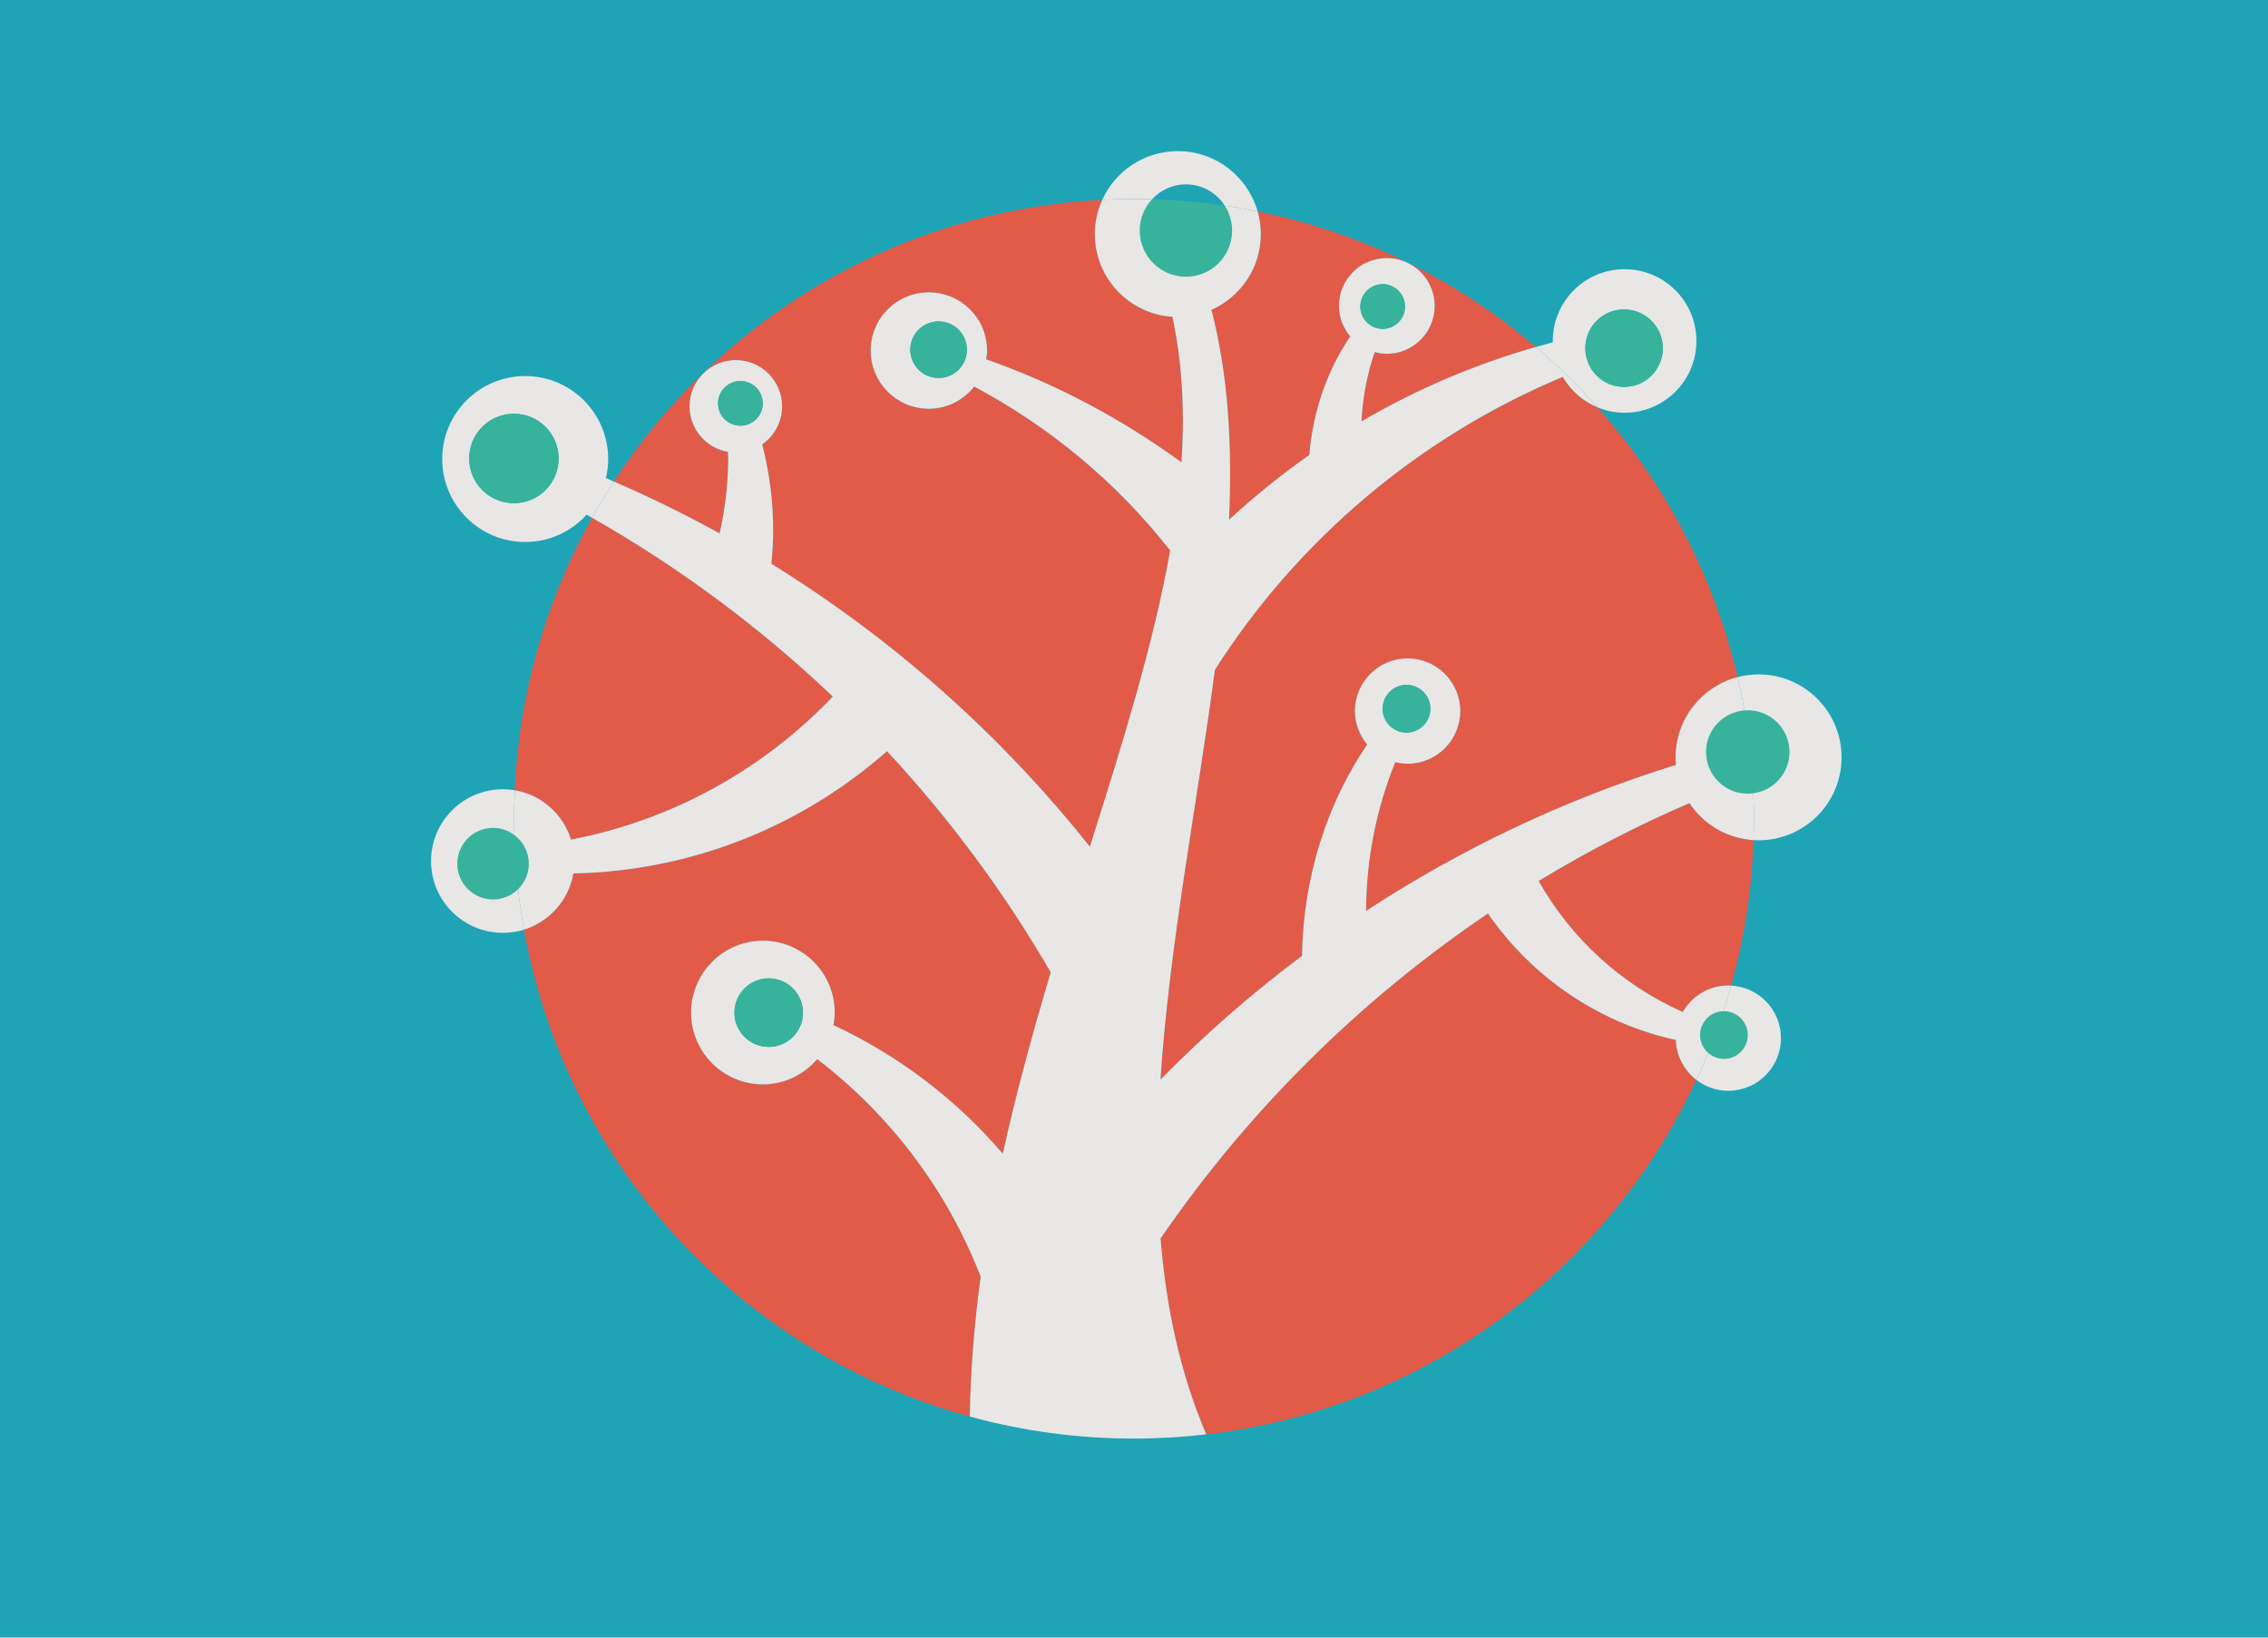
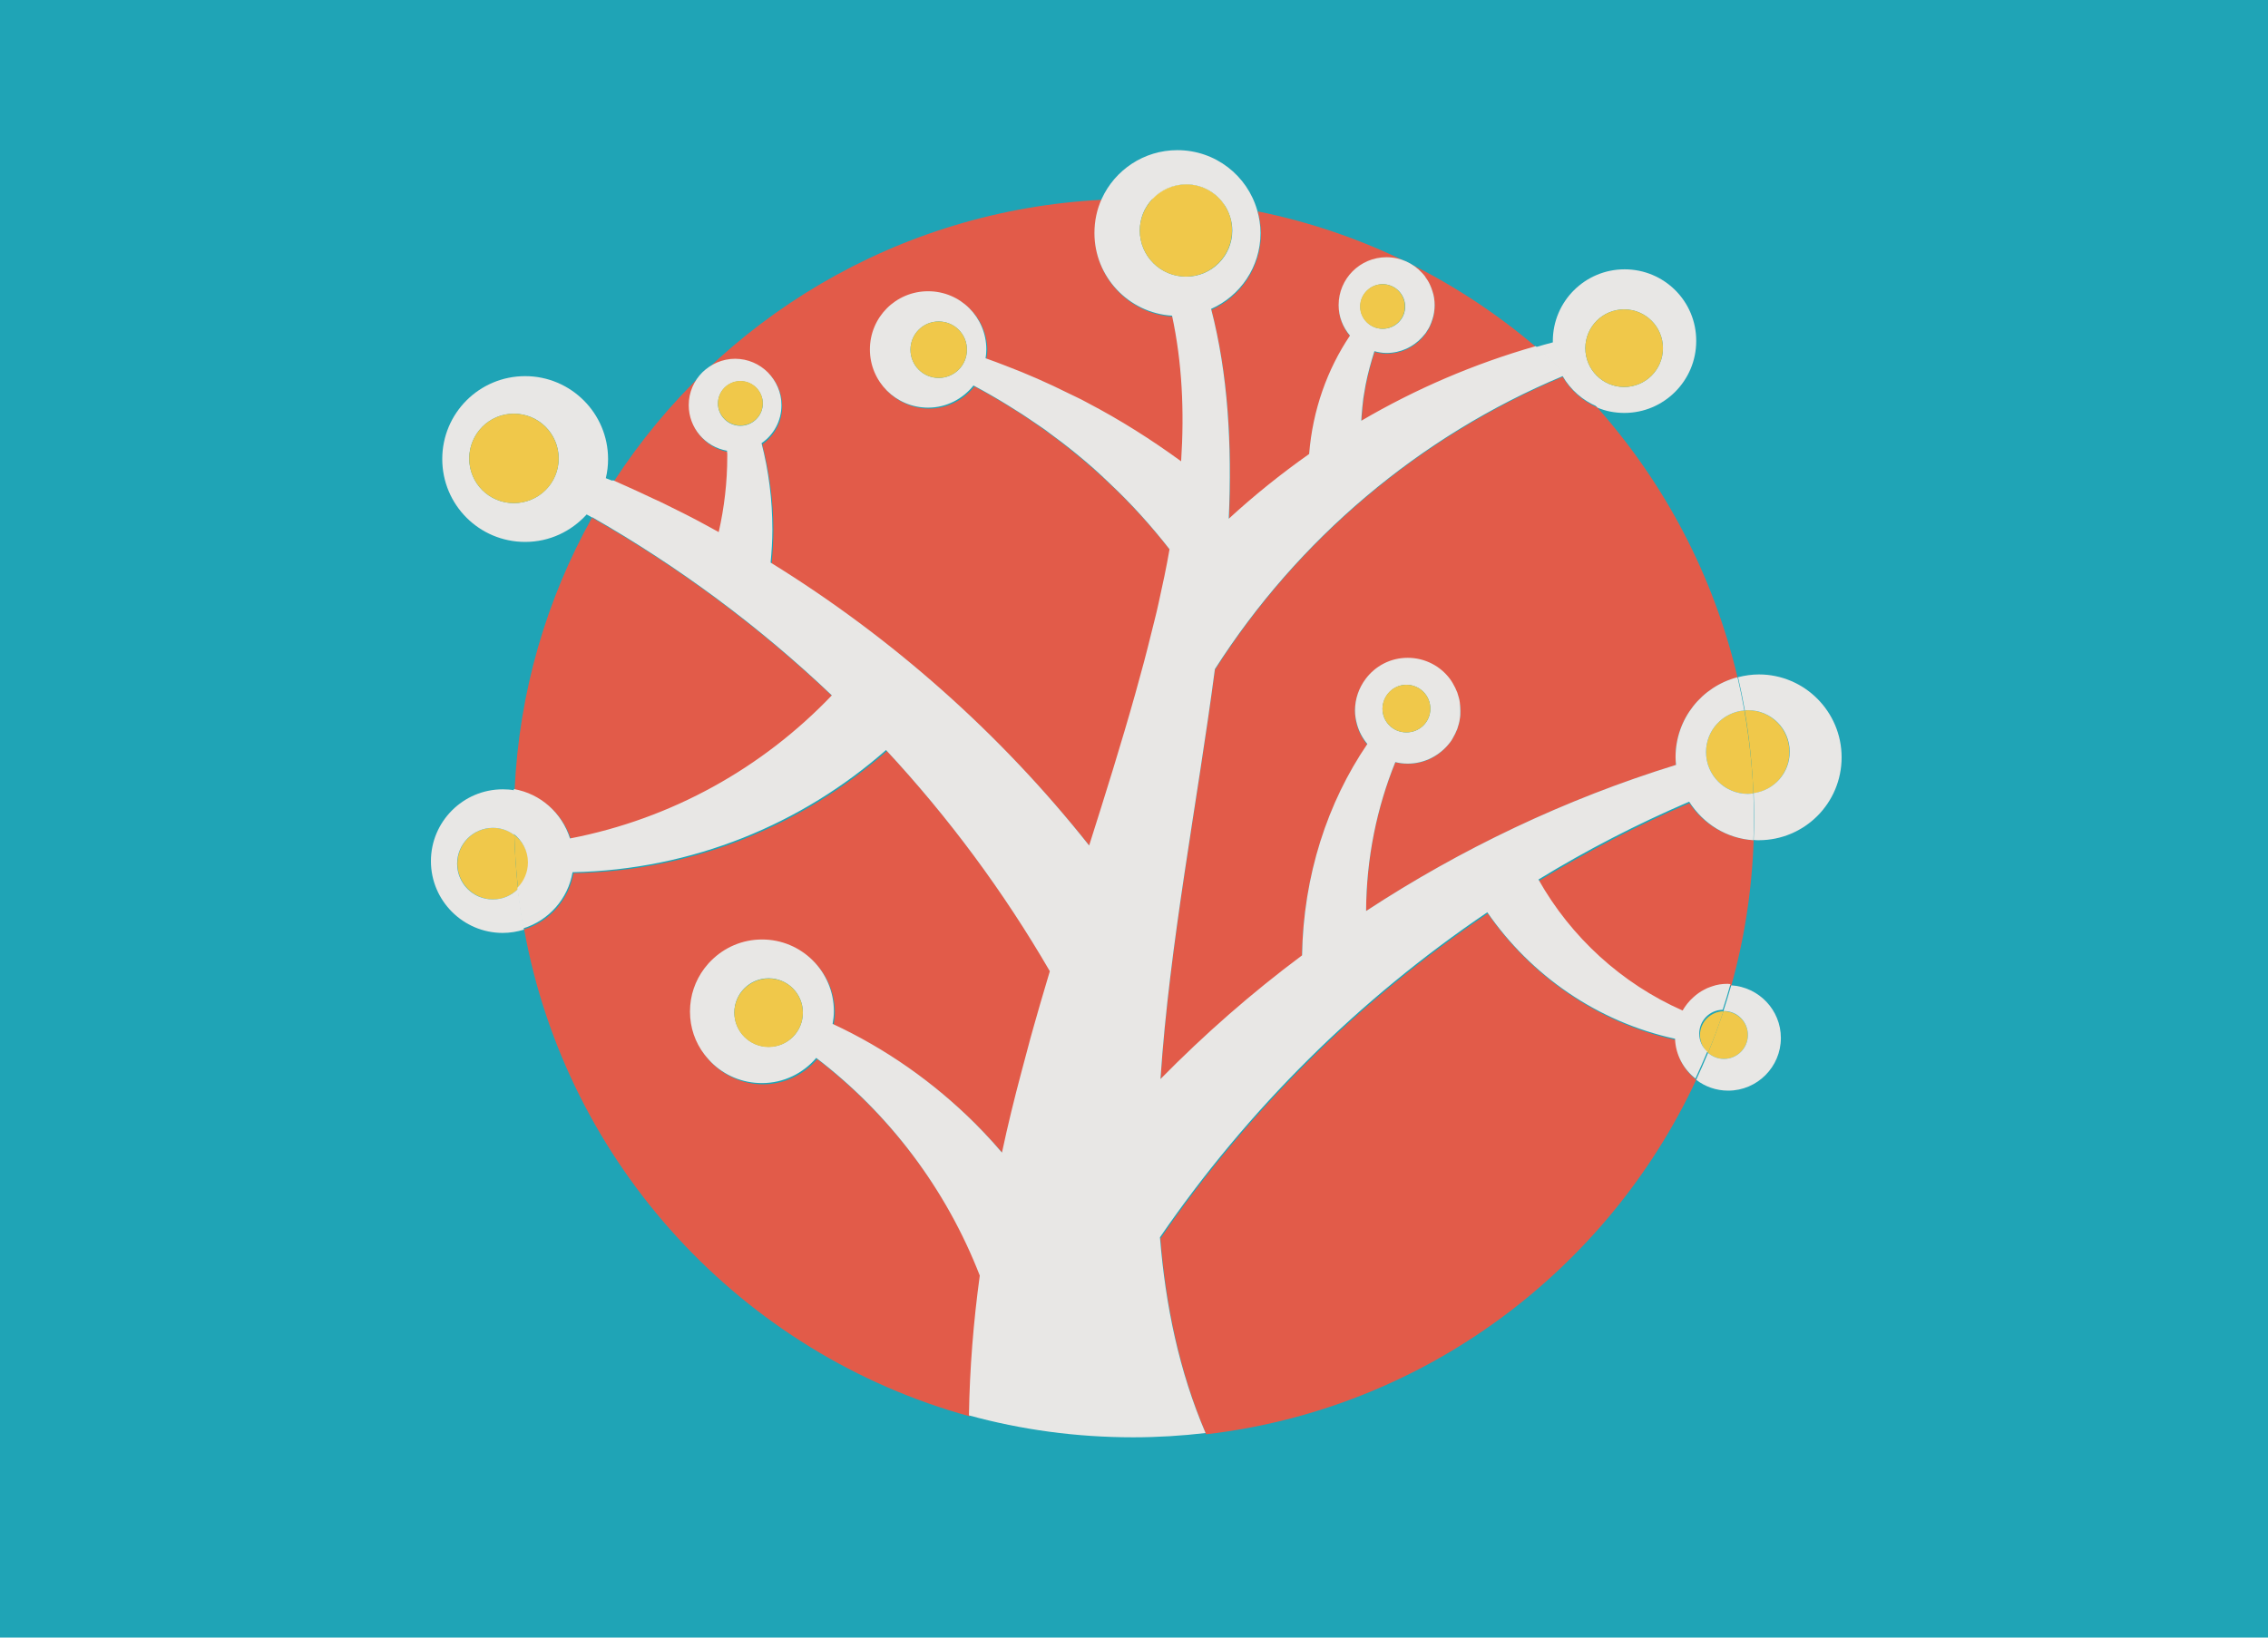
- <svg xmlns="http://www.w3.org/2000/svg" version="1.1" id="fractals" x="0px" y="0px" viewBox="0 0 900 650" style="enable-background:new 0 0 900 650;" xml:space="preserve">
+ <svg xmlns="http://www.w3.org/2000/svg" version="1.1" id="fractals" x="0px" y="0px" viewBox="144 72 900 650" style="enable-background:new 144 72 900 650;" xml:space="preserve">
+   <style type="text/css">
+ 	.st0{fill:#1FA4B6;}
+ 	.st1{fill:#F0C84A;}
+ 	.st2{fill:#E25B49;}
+ 	.st3{fill:#E8E7E5;}
+ </style>
  <g id="XMLID_1_">
    <g>
-       <rect style="fill:#1FA4B6;" width="900" height="650" />
+       <path class="st0" d="M144,72v650h900V72H144z M630,153.6c-9.5-1.4-19.1-2.2-28.9-2.5c3.3-3.6,8.1-5.9,13.5-5.9    C621.1,145.2,626.8,148.6,630,153.6z" />
    </g>
-     <g>
- 	</g>
  </g>
-   <path style="fill:none;" d="M486.03,81.63c-9.46-1.39-19.1-2.24-28.89-2.52c3.35-3.64,8.14-5.93,13.48-5.93  C477.1,73.18,482.78,76.56,486.03,81.63z" />
-   <path style="fill:#37B39C;" d="M205.59,352.92c-2.57,2.52-6.08,4.08-9.95,4.08c-7.83,0-14.17-6.37-14.17-14.17  c0-7.82,6.34-14.23,14.17-14.23c3.16,0,6.08,1.06,8.44,2.82C204.27,338.67,204.79,345.84,205.59,352.92z" />
-   <path style="fill:#37B39C;" d="M710.11,298.45c0,8.41-6.25,15.33-14.33,16.41c-0.46-11.16-1.64-22.13-3.53-32.87  c0.43-0.03,0.87-0.06,1.31-0.06C702.69,281.93,710.11,289.34,710.11,298.45z" />
-   <path style="fill:#37B39C;" d="M693.56,410.84c0,5.21-4.25,9.45-9.46,9.45c-2.41,0-4.6-0.91-6.27-2.38  c2.21-5.42,4.24-10.94,6.07-16.54c0.06,0,0.13-0.01,0.2-0.01C689.31,401.36,693.56,405.61,693.56,410.84z" />
-   <path style="fill:#37B39C;" d="M488.93,91.5c0,10.12-8.19,18.33-18.31,18.33c-10.13,0-18.34-8.21-18.34-18.33  c0-4.78,1.85-9.13,4.86-12.39c9.79,0.28,19.43,1.13,28.89,2.52C487.86,84.48,488.93,87.86,488.93,91.5z" />
-   <path style="fill:#E25B49;" d="M288.982,181.585c0-0.729-0.097-1.491-0.115-2.221c-8.635-1.491-15.23-9.012-15.23-18.08  c0-10.107,8.226-18.36,18.337-18.36c10.166,0,18.39,8.253,18.39,18.36c0,6.277-3.152,11.77-7.906,15.097  c2.837,10.966,4.356,22.446,4.356,34.334c0,4.411-0.302,8.723-0.714,13.069c48.384,29.893,91.136,67.94,126.394,112.296  c12.984-41.063,25.241-80.31,31.868-117.563c-20.992-26.792-47.495-48.949-77.774-65.085c-4.217,5.32-10.671,8.807-17.977,8.807  c-12.747,0-23.101-10.331-23.101-23.11c0-12.747,10.354-23.081,23.101-23.081c12.747,0,23.08,10.334,23.08,23.081  c0,1.201-0.172,2.338-0.35,3.487c27.966,9.829,53.982,23.745,77.49,40.901c1.361-19.881,0.38-39.162-3.567-57.766  c-17.186-1.117-30.799-15.377-30.799-32.822c0-4.856,1.058-9.461,2.943-13.61c-81.246,4.096-152.088,47.617-193.809,111.81  c14.35,6.218,28.354,13.1,41.959,20.608C287.726,202.026,288.982,191.981,288.982,181.585z" />
-   <path style="fill:#E25B49;" d="M226.599,333.26c40.521-7.768,76.538-28.091,103.9-56.782c-28.767-27.34-60.82-51.222-95.562-70.967  c-17.975,32.283-28.894,69.027-30.669,108.161C214.892,315.452,223.439,323.15,226.599,333.26z" />
-   <path style="fill:#37B39C;" d="M695.78,314.86c-0.73,0.1-1.47,0.17-2.22,0.17c-9.15,0-16.56-7.42-16.56-16.58  c0-8.67,6.72-15.78,15.25-16.46C694.14,292.73,695.32,303.7,695.78,314.86z" />
-   <path style="fill:#E25B49;" d="M670.418,318.775c-20.74,8.937-40.731,19.269-59.85,30.911  c12.939,22.918,32.992,41.275,57.199,51.996c3.615-6.277,10.306-10.526,18.075-10.526c0.382,0,0.754,0.037,1.131,0.057  c5.15-18.469,8.192-37.814,8.866-57.761C685.208,332.804,675.948,327.119,670.418,318.775z" />
-   <path style="fill:#37B39C;" d="M209.84,342.83c0,3.94-1.63,7.52-4.25,10.09c-0.8-7.08-1.32-14.25-1.51-21.5  C207.57,334.02,209.84,338.17,209.84,342.83z" />
-   <path style="fill:#E25B49;" d="M480.718,122.992c6.722,25.803,8.31,53.862,6.992,83.315c10.021-9.25,20.66-17.845,31.866-25.741  c1.426-17.565,7.226-33.669,16.234-47.051c-2.758-3.305-4.469-7.489-4.469-12.112c0-10.461,8.493-18.959,18.992-18.959  c10.479,0,18.992,8.498,18.992,18.959c0,10.494-8.513,19.024-18.992,19.024c-1.684,0-3.267-0.322-4.824-0.7  c-2.945,8.628-4.753,17.92-5.245,27.554c21.523-12.612,44.73-22.575,69.216-29.571c-31.091-26.5-68.853-45.401-110.426-53.814  c0.817,2.871,1.263,5.897,1.263,9.03C500.317,106.371,492.248,117.884,480.718,122.992z" />
-   <path style="fill:#E25B49;" d="M620.143,149.59c-57.037,23.872-105.181,64.71-138.029,116.265  c-7.024,53.133-18.037,108.811-21.622,162.683c17.435-17.79,36.225-34.184,56.18-49.141c0.51-31.641,10.097-60.686,25.858-83.862  c-2.982-3.649-4.866-8.22-4.866-13.284c0-11.545,9.367-20.902,20.893-20.902c11.538,0,20.91,9.357,20.91,20.902  c0,11.533-9.372,20.89-20.91,20.89c-1.681,0-3.295-0.257-4.866-0.632c-7.309,17.94-11.508,37.918-11.605,59.065  c37.731-24.667,79.013-44.355,123.004-57.961c-0.097-0.977-0.16-1.996-0.16-3.015c0-15.288,10.444-28.149,24.603-31.841  c-9.458-40.438-28.898-77.03-55.571-107.056C628.133,159.293,623.282,154.995,620.143,149.59z" />
-   <path style="fill:#37B39C;" d="M683.9,401.37c-1.83,5.6-3.86,11.12-6.07,16.54c-1.96-1.74-3.2-4.26-3.2-7.07  C674.63,405.68,678.75,401.48,683.9,401.37z" />
-   <path style="fill:#E25B49;" d="M324.287,420.382c-5.231,6.095-12.892,10.022-21.529,10.022c-15.729,0-28.503-12.744-28.503-28.464  c0-15.762,12.774-28.541,28.503-28.541c15.724,0,28.486,12.779,28.486,28.541c0,1.674-0.202,3.292-0.492,4.946  c25.923,12.102,48.814,29.58,67.183,51.072c5.39-24.507,12-48.509,19.039-72.007c-18.385-31.706-40.199-61.126-64.995-87.789  c-33.304,29.388-76.743,47.552-124.445,48.542c-1.858,10.573-9.519,19.174-19.605,22.295  c16.87,93.427,86.499,168.492,176.924,193.264c0.277-18.739,1.835-37.235,4.315-55.506  C375.821,472.293,353.188,442.486,324.287,420.382z" />
-   <path style="fill:#E25B49;" d="M665.01,412.776c-30.804-6.749-57.232-25.074-74.555-50.193  c-50.987,34.496-95.117,78.284-129.913,129.011c2.184,27.107,7.661,53.227,18.131,77.733  c86.447-10.037,159.216-64.881,194.485-140.711C668.381,424.932,665.239,419.227,665.01,412.776z" />
-   <path style="fill:#E8E7E5;" d="M730.78,300.6c0,18.21-14.74,32.92-32.9,32.92c-0.69,0-1.37-0.03-2.04-0.07  c0.09-2.8,0.16-5.62,0.16-8.45c0-3.4-0.09-6.77-0.22-10.14c8.08-1.08,14.33-8,14.33-16.41c0-9.11-7.42-16.52-16.55-16.52  c-0.44,0-0.88,0.03-1.31,0.06c-0.79-4.45-1.7-8.86-2.72-13.23c2.67-0.7,5.46-1.07,8.35-1.07  C716.04,267.69,730.78,282.43,730.78,300.6z" />
-   <path style="fill:#E8E7E5;" d="M240.44,189.76c0.57-2.44,0.9-4.98,0.9-7.57c0-18.18-14.76-32.92-32.92-32.92  c-18.19,0-32.93,14.74-32.93,32.92c0,18.19,14.74,32.94,32.93,32.94c9.67,0,18.34-4.19,24.36-10.85c0.73,0.4,1.44,0.82,2.16,1.23  c2.73-4.9,5.61-9.7,8.66-14.38C242.55,190.67,241.5,190.21,240.44,189.76z M203.91,199.72c-9.78,0-17.72-7.93-17.72-17.73  c0-9.82,7.94-17.76,17.72-17.76c9.82,0,17.76,7.94,17.76,17.76C221.67,191.79,213.73,199.72,203.91,199.72z" />
-   <path style="fill:#37B39C;" d="M221.67,181.99c0,9.8-7.94,17.73-17.76,17.73c-9.78,0-17.72-7.93-17.72-17.73  c0-9.82,7.94-17.76,17.72-17.76C213.73,164.23,221.67,172.17,221.67,181.99z" />
-   <path style="fill:#E8E7E5;" d="M706.73,412.05c0,11.54-9.36,20.9-20.89,20.9c-4.78,0-9.17-1.63-12.68-4.33  c1.64-3.53,3.2-7.1,4.67-10.71c1.67,1.47,3.86,2.38,6.27,2.38c5.21,0,9.46-4.24,9.46-9.45c0-5.23-4.25-9.48-9.46-9.48  c-0.07,0-0.14,0.01-0.2,0.01c1.09-3.35,2.12-6.74,3.07-10.16C697.97,391.81,706.73,400.89,706.73,412.05z" />
-   <path style="fill:#E8E7E5;" d="M207.93,369c-2.65,0.82-5.46,1.26-8.38,1.26c-15.74,0-28.5-12.77-28.5-28.5  c0-15.73,12.76-28.48,28.5-28.48c1.61,0,3.19,0.13,4.72,0.39C204.1,317.43,204,321.2,204,325c0,2.15,0.03,4.29,0.08,6.42  c-2.36-1.76-5.28-2.82-8.44-2.82c-7.83,0-14.17,6.41-14.17,14.23c0,7.8,6.34,14.17,14.17,14.17c3.87,0,7.38-1.56,9.95-4.08  C206.2,358.34,206.97,363.7,207.93,369z" />
-   <path style="fill:#E8E7E5;" d="M457.141,79.11c3.352-3.637,8.143-5.931,13.481-5.931c6.478,0,12.156,3.377,15.41,8.455  c4.378,0.643,8.721,1.393,13.022,2.263c-3.926-13.801-16.615-23.907-31.667-23.907c-13.328,0-24.801,7.928-29.979,19.327  C441.579,79.107,445.777,79,450,79C452.389,79,454.768,79.043,457.141,79.11z" />
-   <path style="fill:#E8E7E5;" d="M644.67,106.85c-15.74,0-28.49,12.74-28.49,28.5c0,0.16,0.05,0.36,0.05,0.51  c-2.26,0.59-4.51,1.21-6.75,1.85c8.71,7.42,16.89,15.44,24.48,23.99c3.3,1.36,6.91,2.13,10.71,2.13c15.74,0,28.51-12.75,28.51-28.48  C673.18,119.59,660.41,106.85,644.67,106.85z M644.46,153.58c-8.5,0-15.36-6.88-15.36-15.38c0-8.49,6.86-15.37,15.36-15.37  s15.4,6.88,15.4,15.37C659.86,146.7,652.96,153.58,644.46,153.58z" />
-   <path style="fill:#37B39C;" d="M659.86,138.2c0,8.5-6.9,15.38-15.4,15.38s-15.36-6.88-15.36-15.38c0-8.49,6.86-15.37,15.36-15.37  S659.86,129.71,659.86,138.2z" />
-   <path style="fill:#E8E7E5;" d="M695.84,333.45c0.09-2.8,0.16-5.62,0.16-8.45c0-3.4-0.09-6.77-0.22-10.14  c-0.73,0.1-1.47,0.17-2.22,0.17c-9.15,0-16.56-7.42-16.56-16.58c0-8.67,6.72-15.78,15.25-16.46c-0.79-4.45-1.7-8.86-2.72-13.23  c-14.16,3.69-24.6,16.55-24.6,31.84c0,1.02,0.06,2.04,0.16,3.01c-43.99,13.61-85.27,33.3-123,57.96  c0.09-21.14,4.29-41.12,11.6-59.06c1.57,0.37,3.19,0.63,4.87,0.63c11.54,0,20.91-9.36,20.91-20.89c0-11.54-9.37-20.9-20.91-20.9  c-11.53,0-20.89,9.36-20.89,20.9c0,5.06,1.88,9.64,4.86,13.28c-15.76,23.18-25.35,52.23-25.86,83.87  c-19.95,14.95-38.74,31.35-56.18,49.14c3.59-53.87,14.6-109.55,21.62-162.69c32.85-51.55,81-92.39,138.03-116.26  c3.14,5.41,7.99,9.7,13.82,12.11c-7.59-8.55-15.77-16.57-24.48-23.99c-24.49,7-47.69,16.96-69.22,29.57  c0.49-9.63,2.3-18.92,5.25-27.55c1.55,0.38,3.14,0.7,4.82,0.7c10.48,0,18.99-8.53,18.99-19.03c0-10.46-8.51-18.96-18.99-18.96  c-10.5,0-18.99,8.5-18.99,18.96c0,4.63,1.71,8.81,4.47,12.12C526.8,146.9,521,163,519.58,180.57  c-11.21,7.89-21.85,16.49-31.87,25.74c1.32-29.46-0.27-57.51-6.99-83.32c11.53-5.11,19.6-16.62,19.6-30.06  c0-3.14-0.45-6.16-1.27-9.03c-4.3-0.87-8.64-1.62-13.02-2.27c1.83,2.85,2.9,6.23,2.9,9.87c0,10.12-8.19,18.33-18.31,18.33  c-10.13,0-18.34-8.21-18.34-18.33c0-4.78,1.85-9.13,4.86-12.39C454.77,79.04,452.39,79,450,79c-4.22,0-8.42,0.11-12.59,0.32  c-1.89,4.15-2.95,8.75-2.95,13.61c0,17.44,13.62,31.7,30.8,32.82c3.95,18.6,4.93,37.89,3.57,57.77  c-23.51-17.16-49.52-31.08-77.49-40.9c0.18-1.15,0.35-2.29,0.35-3.49c0-12.75-10.33-23.08-23.08-23.08s-23.1,10.33-23.1,23.08  c0,12.78,10.35,23.11,23.1,23.11c7.31,0,13.76-3.49,17.98-8.81c30.28,16.14,56.78,38.29,77.77,65.09  c-6.63,37.25-18.88,76.5-31.87,117.56c-35.25-44.35-78.01-82.4-126.39-112.3c0.41-4.34,0.71-8.65,0.71-13.06  c0-11.89-1.51-23.37-4.35-34.34c4.75-3.33,7.9-8.82,7.9-15.1c0-10.1-8.22-18.35-18.39-18.35c-10.11,0-18.33,8.25-18.33,18.35  c0,9.07,6.59,16.59,15.23,18.08c0.01,0.73,0.11,1.5,0.11,2.23c0,10.39-1.25,20.44-3.42,30.14c-13.61-7.5-27.61-14.39-41.96-20.6  c-3.05,4.68-5.93,9.48-8.66,14.38c34.74,19.75,66.79,43.63,95.56,70.97c-27.36,28.69-63.38,49.01-103.9,56.78  c-3.16-10.11-11.71-17.81-22.33-19.59C204.1,317.43,204,321.2,204,325c0,2.15,0.03,4.29,0.08,6.42c3.49,2.6,5.76,6.75,5.76,11.41  c0,3.94-1.63,7.52-4.25,10.09c0.61,5.42,1.38,10.78,2.34,16.08c10.08-3.12,17.75-11.72,19.6-22.3  c47.71-0.99,91.14-19.15,124.45-48.54c24.8,26.66,46.61,56.08,64.99,87.79c-7.03,23.5-13.64,47.5-19.03,72.01  c-18.37-21.49-41.26-38.97-67.19-51.07c0.29-1.66,0.49-3.28,0.49-4.95c0-15.76-12.76-28.54-28.48-28.54  c-15.73,0-28.51,12.78-28.51,28.54c0,15.72,12.78,28.46,28.51,28.46c8.64,0,16.3-3.92,21.53-10.02  c28.9,22.11,51.53,51.91,64.88,86.38c-2.48,18.27-4.04,36.76-4.32,55.5C405.6,567.95,427.44,571,450,571  c9.7,0,19.27-0.58,28.67-1.67c-10.47-24.51-15.94-50.63-18.13-77.74c34.8-50.72,78.93-94.51,129.92-129.01  c17.32,25.12,43.75,43.45,74.55,50.2c0.23,6.45,3.37,12.15,8.15,15.84c1.64-3.53,3.2-7.1,4.67-10.71c-1.96-1.74-3.2-4.26-3.2-7.07  c0-5.16,4.12-9.36,9.27-9.47c1.09-3.35,2.12-6.74,3.07-10.16c-0.37-0.02-0.75-0.05-1.13-0.05c-7.77,0-14.46,4.25-18.07,10.52  c-24.21-10.72-44.26-29.08-57.2-51.99c19.12-11.65,39.11-21.98,59.85-30.92C675.95,327.12,685.21,332.8,695.84,333.45z   M558.13,271.84c5.23,0,9.47,4.25,9.47,9.49c0,5.22-4.24,9.44-9.47,9.44s-9.45-4.22-9.45-9.44  C548.68,276.09,552.9,271.84,558.13,271.84z M548.68,112.78c4.88,0,8.86,3.99,8.86,8.91c0,4.88-3.98,8.84-8.86,8.84  c-4.9,0-8.87-3.96-8.87-8.84C539.81,116.77,543.78,112.78,548.68,112.78z M372.46,150.03c-6.22,0-11.22-5.01-11.22-11.22  c0-6.22,5-11.23,11.22-11.23c6.2,0,11.22,5.01,11.22,11.23C383.68,145.02,378.66,150.03,372.46,150.03z M293.82,168.96  c-4.9,0-8.88-3.96-8.88-8.84c0-4.92,3.98-8.88,8.88-8.88c4.88,0,8.86,3.96,8.86,8.88C302.68,165,298.7,168.96,293.82,168.96z   M305.04,415.53c-7.51,0-13.6-6.08-13.6-13.56c0-7.52,6.09-13.64,13.6-13.64c7.53,0,13.6,6.12,13.6,13.64  C318.64,409.45,312.57,415.53,305.04,415.53z" />
-   <path style="fill:#37B39C;" d="M567.6,281.33c0,5.22-4.24,9.44-9.47,9.44s-9.45-4.22-9.45-9.44c0-5.24,4.22-9.49,9.45-9.49  S567.6,276.09,567.6,281.33z" />
-   <path style="fill:#37B39C;" d="M557.54,121.69c0,4.88-3.98,8.84-8.86,8.84c-4.9,0-8.87-3.96-8.87-8.84c0-4.92,3.97-8.91,8.87-8.91  C553.56,112.78,557.54,116.77,557.54,121.69z" />
-   <path style="fill:#37B39C;" d="M302.68,160.12c0,4.88-3.98,8.84-8.86,8.84c-4.9,0-8.88-3.96-8.88-8.84c0-4.92,3.98-8.88,8.88-8.88  C298.7,151.24,302.68,155.2,302.68,160.12z" />
-   <path style="fill:#37B39C;" d="M383.68,138.81c0,6.21-5.02,11.22-11.22,11.22c-6.22,0-11.22-5.01-11.22-11.22  c0-6.22,5-11.23,11.22-11.23C378.66,127.58,383.68,132.59,383.68,138.81z" />
-   <path style="fill:#37B39C;" d="M318.64,401.97c0,7.48-6.07,13.56-13.6,13.56c-7.51,0-13.6-6.08-13.6-13.56  c0-7.52,6.09-13.64,13.6-13.64C312.57,388.33,318.64,394.45,318.64,401.97z" />
+   <path class="st1" d="M349.6,424.9c-2.6,2.5-6.1,4.1-9.9,4.1c-7.8,0-14.2-6.4-14.2-14.2c0-7.8,6.3-14.2,14.2-14.2  c3.2,0,6.1,1.1,8.4,2.8C348.3,410.7,348.8,417.8,349.6,424.9z" />
+   <path class="st1" d="M854.1,370.5c0,8.4-6.2,15.3-14.3,16.4c-0.5-11.2-1.6-22.1-3.5-32.9c0.4,0,0.9-0.1,1.3-0.1  C846.7,353.9,854.1,361.3,854.1,370.5z" />
+   <path class="st1" d="M837.6,482.8c0,5.2-4.2,9.5-9.5,9.5c-2.4,0-4.6-0.9-6.3-2.4c2.2-5.4,4.2-10.9,6.1-16.5c0.1,0,0.1,0,0.2,0  C833.3,473.4,837.6,477.6,837.6,482.8z" />
+   <path class="st2" d="M433,253.6c0-0.7-0.1-1.5-0.1-2.2c-8.6-1.5-15.2-9-15.2-18.1c0-10.1,8.2-18.4,18.3-18.4  c10.2,0,18.4,8.3,18.4,18.4c0,6.3-3.2,11.8-7.9,15.1c2.8,11,4.4,22.4,4.4,34.3c0,4.4-0.3,8.7-0.7,13.1  c48.4,29.9,91.1,67.9,126.4,112.3c13-41.1,25.2-80.3,31.9-117.6c-21-26.8-47.5-48.9-77.8-65.1c-4.2,5.3-10.7,8.8-18,8.8  c-12.7,0-23.1-10.3-23.1-23.1c0-12.7,10.4-23.1,23.1-23.1s23.1,10.3,23.1,23.1c0,1.2-0.2,2.3-0.4,3.5c28,9.8,54,23.7,77.5,40.9  c1.4-19.9,0.4-39.2-3.6-57.8c-17.2-1.1-30.8-15.4-30.8-32.8c0-4.9,1.1-9.5,2.9-13.6c-81.2,4.1-152.1,47.6-193.8,111.8  c14.3,6.2,28.4,13.1,42,20.6C431.7,274,433,264,433,253.6z" />
+   <path class="st2" d="M370.6,405.3c40.5-7.8,76.5-28.1,103.9-56.8c-28.8-27.3-60.8-51.2-95.6-71c-18,32.3-28.9,69-30.7,108.2  C358.9,387.5,367.4,395.1,370.6,405.3z" />
+   <path class="st1" d="M839.8,386.9c-0.7,0.1-1.5,0.2-2.2,0.2c-9.2,0-16.6-7.4-16.6-16.6c0-8.7,6.7-15.8,15.2-16.5  C838.1,364.7,839.3,375.7,839.8,386.9z" />
+   <path class="st2" d="M814.4,390.8c-20.7,8.9-40.7,19.3-59.8,30.9c12.9,22.9,33,41.3,57.2,52c3.6-6.3,10.3-10.5,18.1-10.5  c0.4,0,0.8,0,1.1,0.1c5.2-18.5,8.2-37.8,8.9-57.8C829.2,404.8,819.9,399.1,814.4,390.8z" />
+   <path class="st1" d="M353.8,414.8c0,3.9-1.6,7.5-4.2,10.1c-0.8-7.1-1.3-14.2-1.5-21.5C351.6,406,353.8,410.2,353.8,414.8z" />
+   <path class="st2" d="M624.7,195c6.7,25.8,8.3,53.9,7,83.3c10-9.2,20.7-17.8,31.9-25.7c1.4-17.6,7.2-33.7,16.2-47.1  c-2.8-3.3-4.5-7.5-4.5-12.1c0-10.5,8.5-19,19-19c10.5,0,19,8.5,19,19c0,10.5-8.5,19-19,19c-1.7,0-3.3-0.3-4.8-0.7  c-2.9,8.6-4.8,17.9-5.2,27.6c21.5-12.6,44.7-22.6,69.2-29.6c-31.1-26.5-68.9-45.4-110.4-53.8c0.8,2.9,1.3,5.9,1.3,9  C644.3,178.4,636.2,189.9,624.7,195z" />
+   <path class="st2" d="M764.1,221.6c-57,23.9-105.2,64.7-138,116.3c-7,53.1-18,108.8-21.6,162.7c17.4-17.8,36.2-34.2,56.2-49.1  c0.5-31.6,10.1-60.7,25.9-83.9c-3-3.6-4.9-8.2-4.9-13.3c0-11.5,9.4-20.9,20.9-20.9c11.5,0,20.9,9.4,20.9,20.9  c0,11.5-9.4,20.9-20.9,20.9c-1.7,0-3.3-0.3-4.9-0.6c-7.3,17.9-11.5,37.9-11.6,59.1c37.7-24.7,79-44.4,123-58c-0.1-1-0.2-2-0.2-3  c0-15.3,10.4-28.1,24.6-31.8c-9.5-40.4-28.9-77-55.6-107.1C772.1,231.3,767.3,227,764.1,221.6z" />
+   <path class="st1" d="M827.9,473.4c-1.8,5.6-3.9,11.1-6.1,16.5c-2-1.7-3.2-4.3-3.2-7.1C818.6,477.7,822.8,473.5,827.9,473.4z" />
+   <path class="st2" d="M468.3,492.4c-5.2,6.1-12.9,10-21.5,10c-15.7,0-28.5-12.7-28.5-28.5c0-15.8,12.8-28.5,28.5-28.5  c15.7,0,28.5,12.8,28.5,28.5c0,1.7-0.2,3.3-0.5,4.9c25.9,12.1,48.8,29.6,67.2,51.1c5.4-24.5,12-48.5,19-72  c-18.4-31.7-40.2-61.1-65-87.8c-33.3,29.4-76.7,47.6-124.4,48.5c-1.9,10.6-9.5,19.2-19.6,22.3c16.9,93.4,86.5,168.5,176.9,193.3  c0.3-18.7,1.8-37.2,4.3-55.5C519.8,544.3,497.2,514.5,468.3,492.4z" />
+   <path class="st2" d="M809,484.8c-30.8-6.7-57.2-25.1-74.6-50.2c-51,34.5-95.1,78.3-129.9,129c2.2,27.1,7.7,53.2,18.1,77.7  c86.4-10,159.2-64.9,194.5-140.7C812.4,496.9,809.2,491.2,809,484.8z" />
+   <path class="st3" d="M874.8,372.6c0,18.2-14.7,32.9-32.9,32.9c-0.7,0-1.4,0-2-0.1c0.1-2.8,0.2-5.6,0.2-8.5c0-3.4-0.1-6.8-0.2-10.1  c8.1-1.1,14.3-8,14.3-16.4c0-9.1-7.4-16.5-16.5-16.5c-0.4,0-0.9,0-1.3,0.1c-0.8-4.5-1.7-8.9-2.7-13.2c2.7-0.7,5.5-1.1,8.3-1.1  C860,339.7,874.8,354.4,874.8,372.6z" />
+   <path class="st3" d="M384.4,261.8c0.6-2.4,0.9-5,0.9-7.6c0-18.2-14.8-32.9-32.9-32.9c-18.2,0-32.9,14.7-32.9,32.9  c0,18.2,14.7,32.9,32.9,32.9c9.7,0,18.3-4.2,24.4-10.9c0.7,0.4,1.4,0.8,2.2,1.2c2.7-4.9,5.6-9.7,8.7-14.4  C386.5,262.7,385.5,262.2,384.4,261.8z M347.9,271.7c-9.8,0-17.7-7.9-17.7-17.7c0-9.8,7.9-17.8,17.7-17.8c9.8,0,17.8,7.9,17.8,17.8  C365.7,263.8,357.7,271.7,347.9,271.7z" />
+   <path class="st1" d="M365.7,254c0,9.8-7.9,17.7-17.8,17.7c-9.8,0-17.7-7.9-17.7-17.7c0-9.8,7.9-17.8,17.7-17.8  C357.7,236.2,365.7,244.2,365.7,254z" />
+   <path class="st3" d="M850.7,484c0,11.5-9.4,20.9-20.9,20.9c-4.8,0-9.2-1.6-12.7-4.3c1.6-3.5,3.2-7.1,4.7-10.7  c1.7,1.5,3.9,2.4,6.3,2.4c5.2,0,9.5-4.2,9.5-9.5c0-5.2-4.2-9.5-9.5-9.5c-0.1,0-0.1,0-0.2,0c1.1-3.4,2.1-6.7,3.1-10.2  C842,463.8,850.7,472.9,850.7,484z" />
+   <path class="st3" d="M351.9,441c-2.6,0.8-5.5,1.3-8.4,1.3c-15.7,0-28.5-12.8-28.5-28.5s12.8-28.5,28.5-28.5c1.6,0,3.2,0.1,4.7,0.4  c-0.2,3.8-0.3,7.5-0.3,11.3c0,2.1,0,4.3,0.1,6.4c-2.4-1.8-5.3-2.8-8.4-2.8c-7.8,0-14.2,6.4-14.2,14.2c0,7.8,6.3,14.2,14.2,14.2  c3.9,0,7.4-1.6,9.9-4.1C350.2,430.3,351,435.7,351.9,441z" />
+   <path class="st3" d="M788.7,178.9c-15.7,0-28.5,12.7-28.5,28.5c0,0.2,0,0.4,0,0.5c-2.3,0.6-4.5,1.2-6.8,1.9  c8.7,7.4,16.9,15.4,24.5,24c3.3,1.4,6.9,2.1,10.7,2.1c15.7,0,28.5-12.8,28.5-28.5C817.2,191.6,804.4,178.9,788.7,178.9z   M788.5,225.6c-8.5,0-15.4-6.9-15.4-15.4c0-8.5,6.9-15.4,15.4-15.4s15.4,6.9,15.4,15.4C803.9,218.7,797,225.6,788.5,225.6z" />
+   <path class="st1" d="M803.9,210.2c0,8.5-6.9,15.4-15.4,15.4s-15.4-6.9-15.4-15.4c0-8.5,6.9-15.4,15.4-15.4S803.9,201.7,803.9,210.2z  " />
+   <path class="st3" d="M839.8,405.5c0.1-2.8,0.2-5.6,0.2-8.5c0-3.4-0.1-6.8-0.2-10.1c-0.7,0.1-1.5,0.2-2.2,0.2  c-9.2,0-16.6-7.4-16.6-16.6c0-8.7,6.7-15.8,15.2-16.5c-0.8-4.5-1.7-8.9-2.7-13.2c-14.2,3.7-24.6,16.5-24.6,31.8c0,1,0.1,2,0.2,3  c-44,13.6-85.3,33.3-123,58c0.1-21.1,4.3-41.1,11.6-59.1c1.6,0.4,3.2,0.6,4.9,0.6c6.8,0,12.9-3.3,16.8-8.4c0.4-0.5,0.8-1.1,1.1-1.7  c0.7-1.2,1.3-2.4,1.8-3.7c0.2-0.6,0.4-1.3,0.6-2c0.2-0.7,0.3-1.3,0.4-2c0.2-1,0.2-2.1,0.2-3.2s-0.1-2.1-0.2-3.2  c-0.1-0.7-0.2-1.4-0.4-2c-0.2-0.7-0.4-1.3-0.6-2c-0.5-1.3-1.1-2.5-1.8-3.7c-0.3-0.6-0.7-1.1-1.1-1.7c-3.8-5.1-9.9-8.4-16.8-8.4  s-12.9,3.3-16.7,8.4c-2.6,3.5-4.2,7.8-4.2,12.5c0,1.9,0.3,3.7,0.8,5.5c0.8,2.9,2.2,5.5,4.1,7.8c-15.8,23.2-25.4,52.2-25.9,83.9  c-20,14.9-38.7,31.3-56.2,49.1c3.6-53.9,14.6-109.5,21.6-162.7c32.9-51.5,81-92.4,138-116.3c3.1,5.4,8,9.7,13.8,12.1  c-7.6-8.5-15.8-16.6-24.5-24c-24.5,7-47.7,17-69.2,29.6c0-0.6,0.1-1.2,0.1-1.8c0.2-2.4,0.4-4.8,0.7-7.1c0.1-0.6,0.2-1.2,0.3-1.8  c0.7-4.7,1.8-9.2,3.1-13.6c0.3-1.1,0.7-2.2,1-3.3c1.5,0.4,3.1,0.7,4.8,0.7c5.6,0,10.6-2.4,14.1-6.2c0.4-0.5,0.8-0.9,1.2-1.4  c0.2-0.2,0.4-0.5,0.5-0.7c0.3-0.5,0.6-1,1-1.6c0.1-0.3,0.3-0.5,0.4-0.8c0.4-0.8,0.7-1.7,1-2.6c0.6-1.8,0.9-3.7,0.9-5.7  c0-2-0.3-3.9-0.9-5.6c-0.3-0.9-0.6-1.8-1-2.6c-0.1-0.3-0.3-0.5-0.4-0.8c-0.3-0.5-0.6-1.1-1-1.6c-0.2-0.3-0.4-0.5-0.5-0.8  c-0.4-0.5-0.8-1-1.2-1.4c-3.5-3.8-8.5-6.2-14.1-6.2c-10.5,0-19,8.5-19,19c0,4.6,1.7,8.8,4.5,12.1c-9,13.4-14.8,29.5-16.2,47  c-11.2,7.9-21.9,16.5-31.9,25.7c1.3-29.5-0.3-57.5-7-83.3c11.5-5.1,19.6-16.6,19.6-30.1c0-3.1-0.5-6.2-1.3-9  c-3.9-13.8-16.6-23.9-31.7-23.9c-13.3,0-24.8,7.9-30,19.3c-1.9,4.1-2.9,8.8-2.9,13.6c0,17.4,13.6,31.7,30.8,32.8  c4,18.6,4.9,37.9,3.6,57.8c-11.8-8.6-24.1-16.4-37.1-23.2c-1.6-0.9-3.2-1.7-4.9-2.5c-0.8-0.4-1.6-0.8-2.5-1.2  c-8.2-4.1-16.6-7.8-25.3-11.1c-2.6-1-5.2-2-7.8-2.9c0.2-1.2,0.3-2.3,0.3-3.5c0-12.8-10.3-23.1-23.1-23.1s-23.1,10.3-23.1,23.1  c0,12.8,10.3,23.1,23.1,23.1c7.3,0,13.8-3.5,18-8.8c4.7,2.5,9.4,5.2,13.9,8c1.8,1.1,3.6,2.3,5.4,3.4c0.9,0.6,1.8,1.2,2.7,1.8  c1.8,1.2,3.5,2.4,5.3,3.6c0.9,0.6,1.7,1.2,2.6,1.9c1.7,1.3,3.4,2.5,5.1,3.8c4.2,3.2,8.3,6.6,12.3,10.1c2.4,2.1,4.7,4.3,7,6.5  c8.5,8,16.3,16.7,23.5,25.9c-1.2,7-2.7,14-4.3,21.2c-0.5,2.4-1.1,4.8-1.7,7.2c-0.3,1.2-0.6,2.4-0.9,3.6c-0.6,2.4-1.2,4.8-1.8,7.2  c-0.9,3.6-1.9,7.3-2.9,10.9c-0.7,2.4-1.3,4.9-2,7.3c-5.5,19.6-11.8,39.7-18.3,60.2c-35.2-44.4-78-82.4-126.4-112.3  c0.4-4.3,0.7-8.7,0.7-13.1c0-11.9-1.5-23.4-4.3-34.3c4.8-3.3,7.9-8.8,7.9-15.1c0-5.1-2.1-9.6-5.4-13c-3.3-3.3-7.9-5.4-13-5.4  c-5,0-9.6,2.1-13,5.4c-3.3,3.3-5.4,7.9-5.4,13c0,9.1,6.6,16.6,15.2,18.1c0,0.4,0,0.7,0.1,1.1c0,0.4,0,0.7,0,1.1  c0,10.4-1.2,20.4-3.4,30.1c-1.7-0.9-3.4-1.9-5.1-2.8c-5.1-2.8-10.3-5.4-15.6-8c-1.8-0.9-3.5-1.7-5.3-2.5c-3.5-1.7-7.1-3.3-10.6-4.9  c-1.8-0.8-3.6-1.6-5.4-2.4c-3,4.7-5.9,9.5-8.7,14.4c34.7,19.8,66.8,43.6,95.6,71c-27.4,28.7-63.4,49-103.9,56.8  c-3.2-10.1-11.7-17.8-22.3-19.6c-0.2,3.8-0.3,7.5-0.3,11.3c0,2.2,0,4.3,0.1,6.4c3.5,2.6,5.8,6.8,5.8,11.4c0,3.9-1.6,7.5-4.2,10.1  c0.6,5.4,1.4,10.8,2.3,16.1c10.1-3.1,17.8-11.7,19.6-22.3c47.7-1,91.1-19.2,124.4-48.5c24.8,26.7,46.6,56.1,65,87.8  c-0.5,1.8-1.1,3.6-1.6,5.4c-0.8,2.6-1.5,5.2-2.3,7.8c-0.8,2.8-1.6,5.6-2.4,8.4c-0.5,1.7-0.9,3.3-1.4,5c-0.8,3-1.6,6-2.4,9  c-0.4,1.5-0.8,3-1.2,4.5c-2.8,10.5-5.4,21.1-7.7,31.9l0,0c-2.3-2.7-4.6-5.3-7.1-7.9c-1.2-1.3-2.5-2.5-3.7-3.8  c-16.3-16.2-35.3-29.6-56.4-39.4c0.3-1.7,0.5-3.3,0.5-5c0-15.8-12.8-28.5-28.5-28.5c-7.9,0-15,3.2-20.2,8.4c-0.6,0.6-1.3,1.3-1.8,2  c-0.3,0.4-0.6,0.7-0.9,1.1c-3.6,4.8-5.7,10.7-5.7,17.1c0,6.4,2.1,12.3,5.7,17c0.3,0.4,0.6,0.7,0.9,1.1c0.6,0.7,1.2,1.4,1.8,2  c5.2,5.2,12.3,8.3,20.2,8.3c8.6,0,16.3-3.9,21.5-10c28.9,22.1,51.5,51.9,64.9,86.4c-2.5,18.3-4,36.8-4.3,55.5  c20.8,5.7,42.6,8.7,65.2,8.7c9.7,0,19.3-0.6,28.7-1.7c-10.5-24.5-15.9-50.6-18.1-77.7c34.8-50.7,78.9-94.5,129.9-129  c17.3,25.1,43.8,43.5,74.5,50.2c0.2,6.4,3.4,12.1,8.1,15.8c1.6-3.5,3.2-7.1,4.7-10.7c-2-1.7-3.2-4.3-3.2-7.1c0-5.2,4.1-9.4,9.3-9.5  c1.1-3.3,2.1-6.7,3.1-10.2c-0.4,0-0.8-0.1-1.1-0.1c-2.2,0-4.3,0.3-6.2,1c-0.7,0.2-1.3,0.5-1.9,0.7c-0.4,0.2-0.8,0.4-1.2,0.6  c-1.6,0.8-3.1,1.9-4.4,3.1c-1.7,1.5-3.1,3.3-4.2,5.2c-24.2-10.7-44.3-29.1-57.2-52c19.1-11.7,39.1-22,59.8-30.9  C820,399.1,829.2,404.8,839.8,405.5z M702.1,343.8c5.2,0,9.5,4.2,9.5,9.5c0,5.2-4.2,9.4-9.5,9.4s-9.5-4.2-9.5-9.4  C692.7,348.1,696.9,343.8,702.1,343.8z M692.7,184.8c4.9,0,8.9,4,8.9,8.9c0,4.9-4,8.8-8.9,8.8c-4.9,0-8.9-4-8.9-8.8  C683.8,188.8,687.8,184.8,692.7,184.8z M596.3,163.5c0-4.8,1.8-9.1,4.9-12.4c3.3-3.6,8.1-5.9,13.5-5.9c6.5,0,12.2,3.4,15.4,8.5  c0.9,1.4,1.6,3,2.1,4.6c0.5,1.6,0.8,3.4,0.8,5.2c0,10.1-8.2,18.3-18.3,18.3C604.5,181.8,596.3,173.6,596.3,163.5z M516.5,222  c-6.2,0-11.2-5-11.2-11.2c0-6.2,5-11.2,11.2-11.2c6.2,0,11.2,5,11.2,11.2C527.7,217,522.7,222,516.5,222z M437.8,241  c-4.9,0-8.9-4-8.9-8.8c0-4.9,4-8.9,8.9-8.9c4.9,0,8.9,4,8.9,8.9C446.7,237,442.7,241,437.8,241z M449,487.5  c-7.5,0-13.6-6.1-13.6-13.6c0-7.5,6.1-13.6,13.6-13.6c7.5,0,13.6,6.1,13.6,13.6C462.6,481.5,456.6,487.5,449,487.5z" />
+   <path class="st1" d="M632.2,158.3c-0.5-1.7-1.2-3.2-2.1-4.6c-3.2-5.1-8.9-8.5-15.4-8.5c-5.3,0-10.1,2.3-13.5,5.9  c-3,3.3-4.9,7.6-4.9,12.4c0,10.1,8.2,18.3,18.3,18.3c10.1,0,18.3-8.2,18.3-18.3C632.9,161.7,632.7,159.9,632.2,158.3z" />
+   <path class="st1" d="M711.6,353.3c0,5.2-4.2,9.4-9.5,9.4s-9.5-4.2-9.5-9.4c0-5.2,4.2-9.5,9.5-9.5S711.6,348.1,711.6,353.3z" />
+   <path class="st1" d="M701.5,193.7c0,4.9-4,8.8-8.9,8.8c-4.9,0-8.9-4-8.9-8.8c0-4.9,4-8.9,8.9-8.9  C697.6,184.8,701.5,188.8,701.5,193.7z" />
+   <path class="st1" d="M446.7,232.1c0,4.9-4,8.8-8.9,8.8c-4.9,0-8.9-4-8.9-8.8c0-4.9,4-8.9,8.9-8.9  C442.7,223.2,446.7,227.2,446.7,232.1z" />
+   <path class="st1" d="M527.7,210.8c0,6.2-5,11.2-11.2,11.2c-6.2,0-11.2-5-11.2-11.2c0-6.2,5-11.2,11.2-11.2  C522.7,199.6,527.7,204.6,527.7,210.8z" />
+   <path class="st1" d="M462.6,474c0,7.5-6.1,13.6-13.6,13.6c-7.5,0-13.6-6.1-13.6-13.6c0-7.5,6.1-13.6,13.6-13.6  C456.6,460.3,462.6,466.5,462.6,474z" />
</svg>
